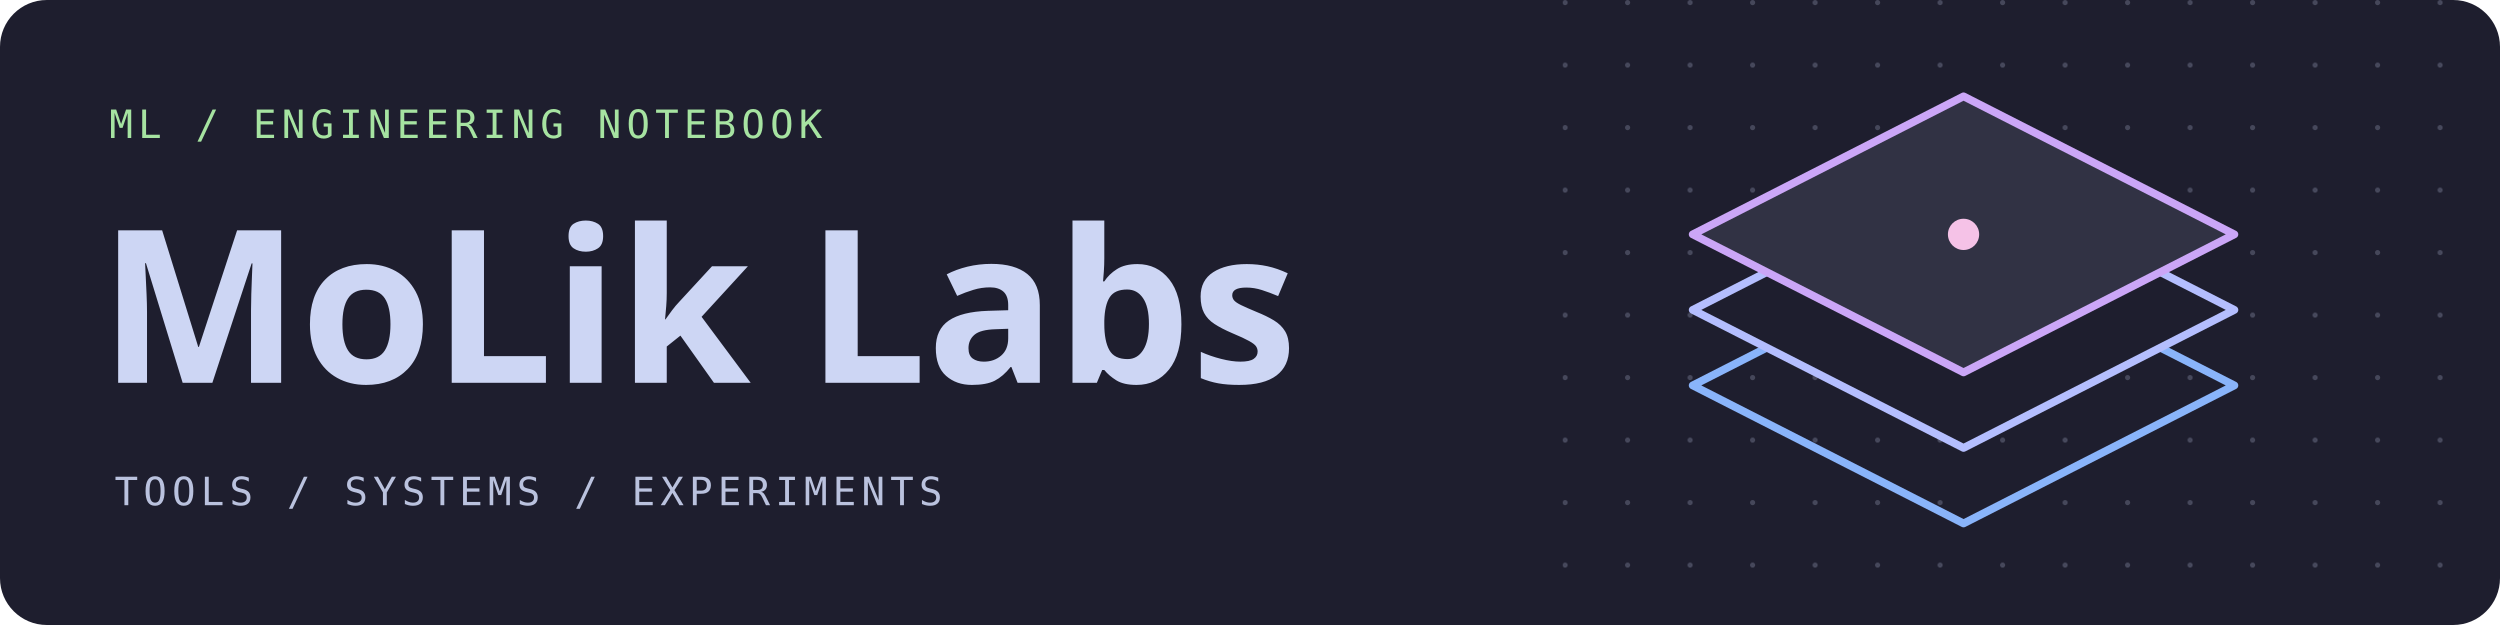
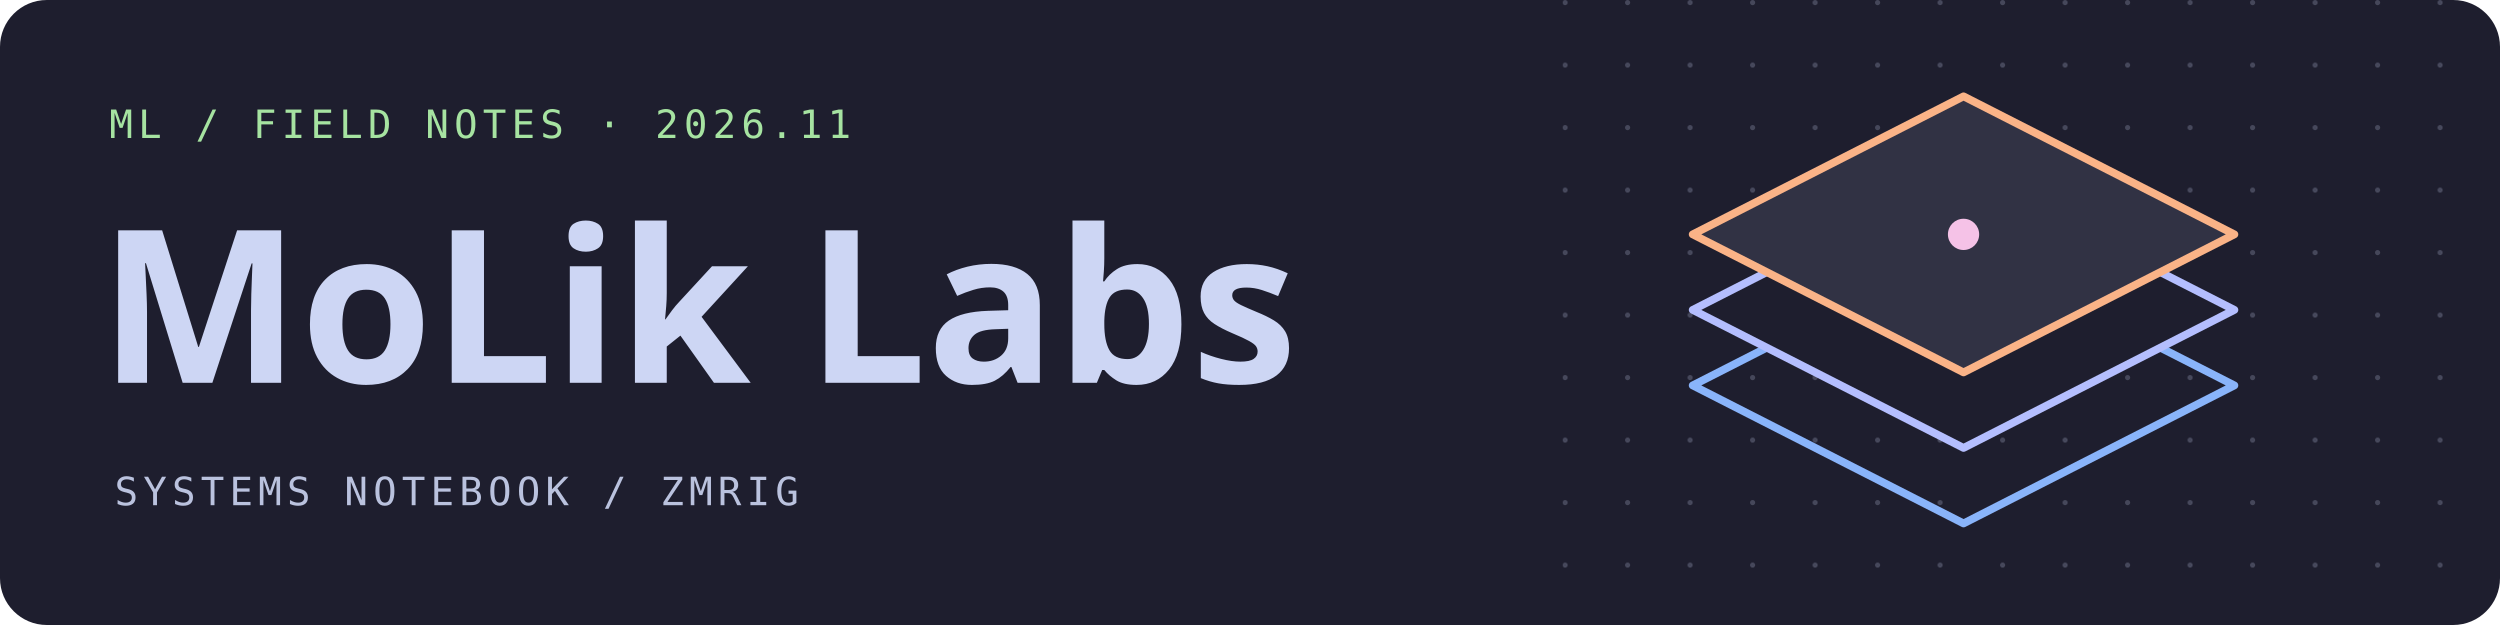
<svg xmlns="http://www.w3.org/2000/svg" viewBox="0 0 960 240" role="img" aria-labelledby="title">
  <defs>
    <pattern id="grid" width="24" height="24" patternUnits="userSpaceOnUse">
      <circle cx="1" cy="1" r="1" fill="#45475a" />
    </pattern>
  </defs>
  <rect width="960" height="240" rx="18" fill="#1e1e2e" />
  <rect x="600" width="342" height="240" fill="url(#grid)" />
  <g font-family="monospace" font-size="15" letter-spacing="2">
-     <text x="42" y="53" fill="#a6e3a1">ML / ENGINEERING NOTEBOOK</text>
-     <text x="44" y="194" fill="#bac2de">TOOLS  /  SYSTEMS  /  EXPERIMENTS</text>
+     <text x="42" y="53" fill="#a6e3a1">ML / FIELD NOTES     ·     2026.11</text>
+     <text x="44" y="194" fill="#bac2de">SYSTEMS NOTEBOOK   /   ZMRIG</text>
  </g>
  <text x="38" y="147" fill="#cdd6f4" font-family="system-ui,sans-serif" font-weight="700" font-size="82">MoLik Labs</text>
  <g fill="none" stroke-width="3" stroke-linejoin="round">
    <path d="m650 148 104 -53 104 53 -104 53z" stroke="#89b4fa" />
    <path d="m650 119 104 -53 104 53 -104 53z" fill="#1e1e2e" stroke="#b4befe" />
-     <path d="m650 90 104 -53 104 53 -104 53z" fill="#313244" stroke="#cba6f7" />
+     <path d="m650 90 104 -53 104 53 -104 53z" fill="#313244" stroke="#fab387" />
  </g>
  <circle cx="754" cy="90" r="6" fill="#f5c2e7" />
</svg>
